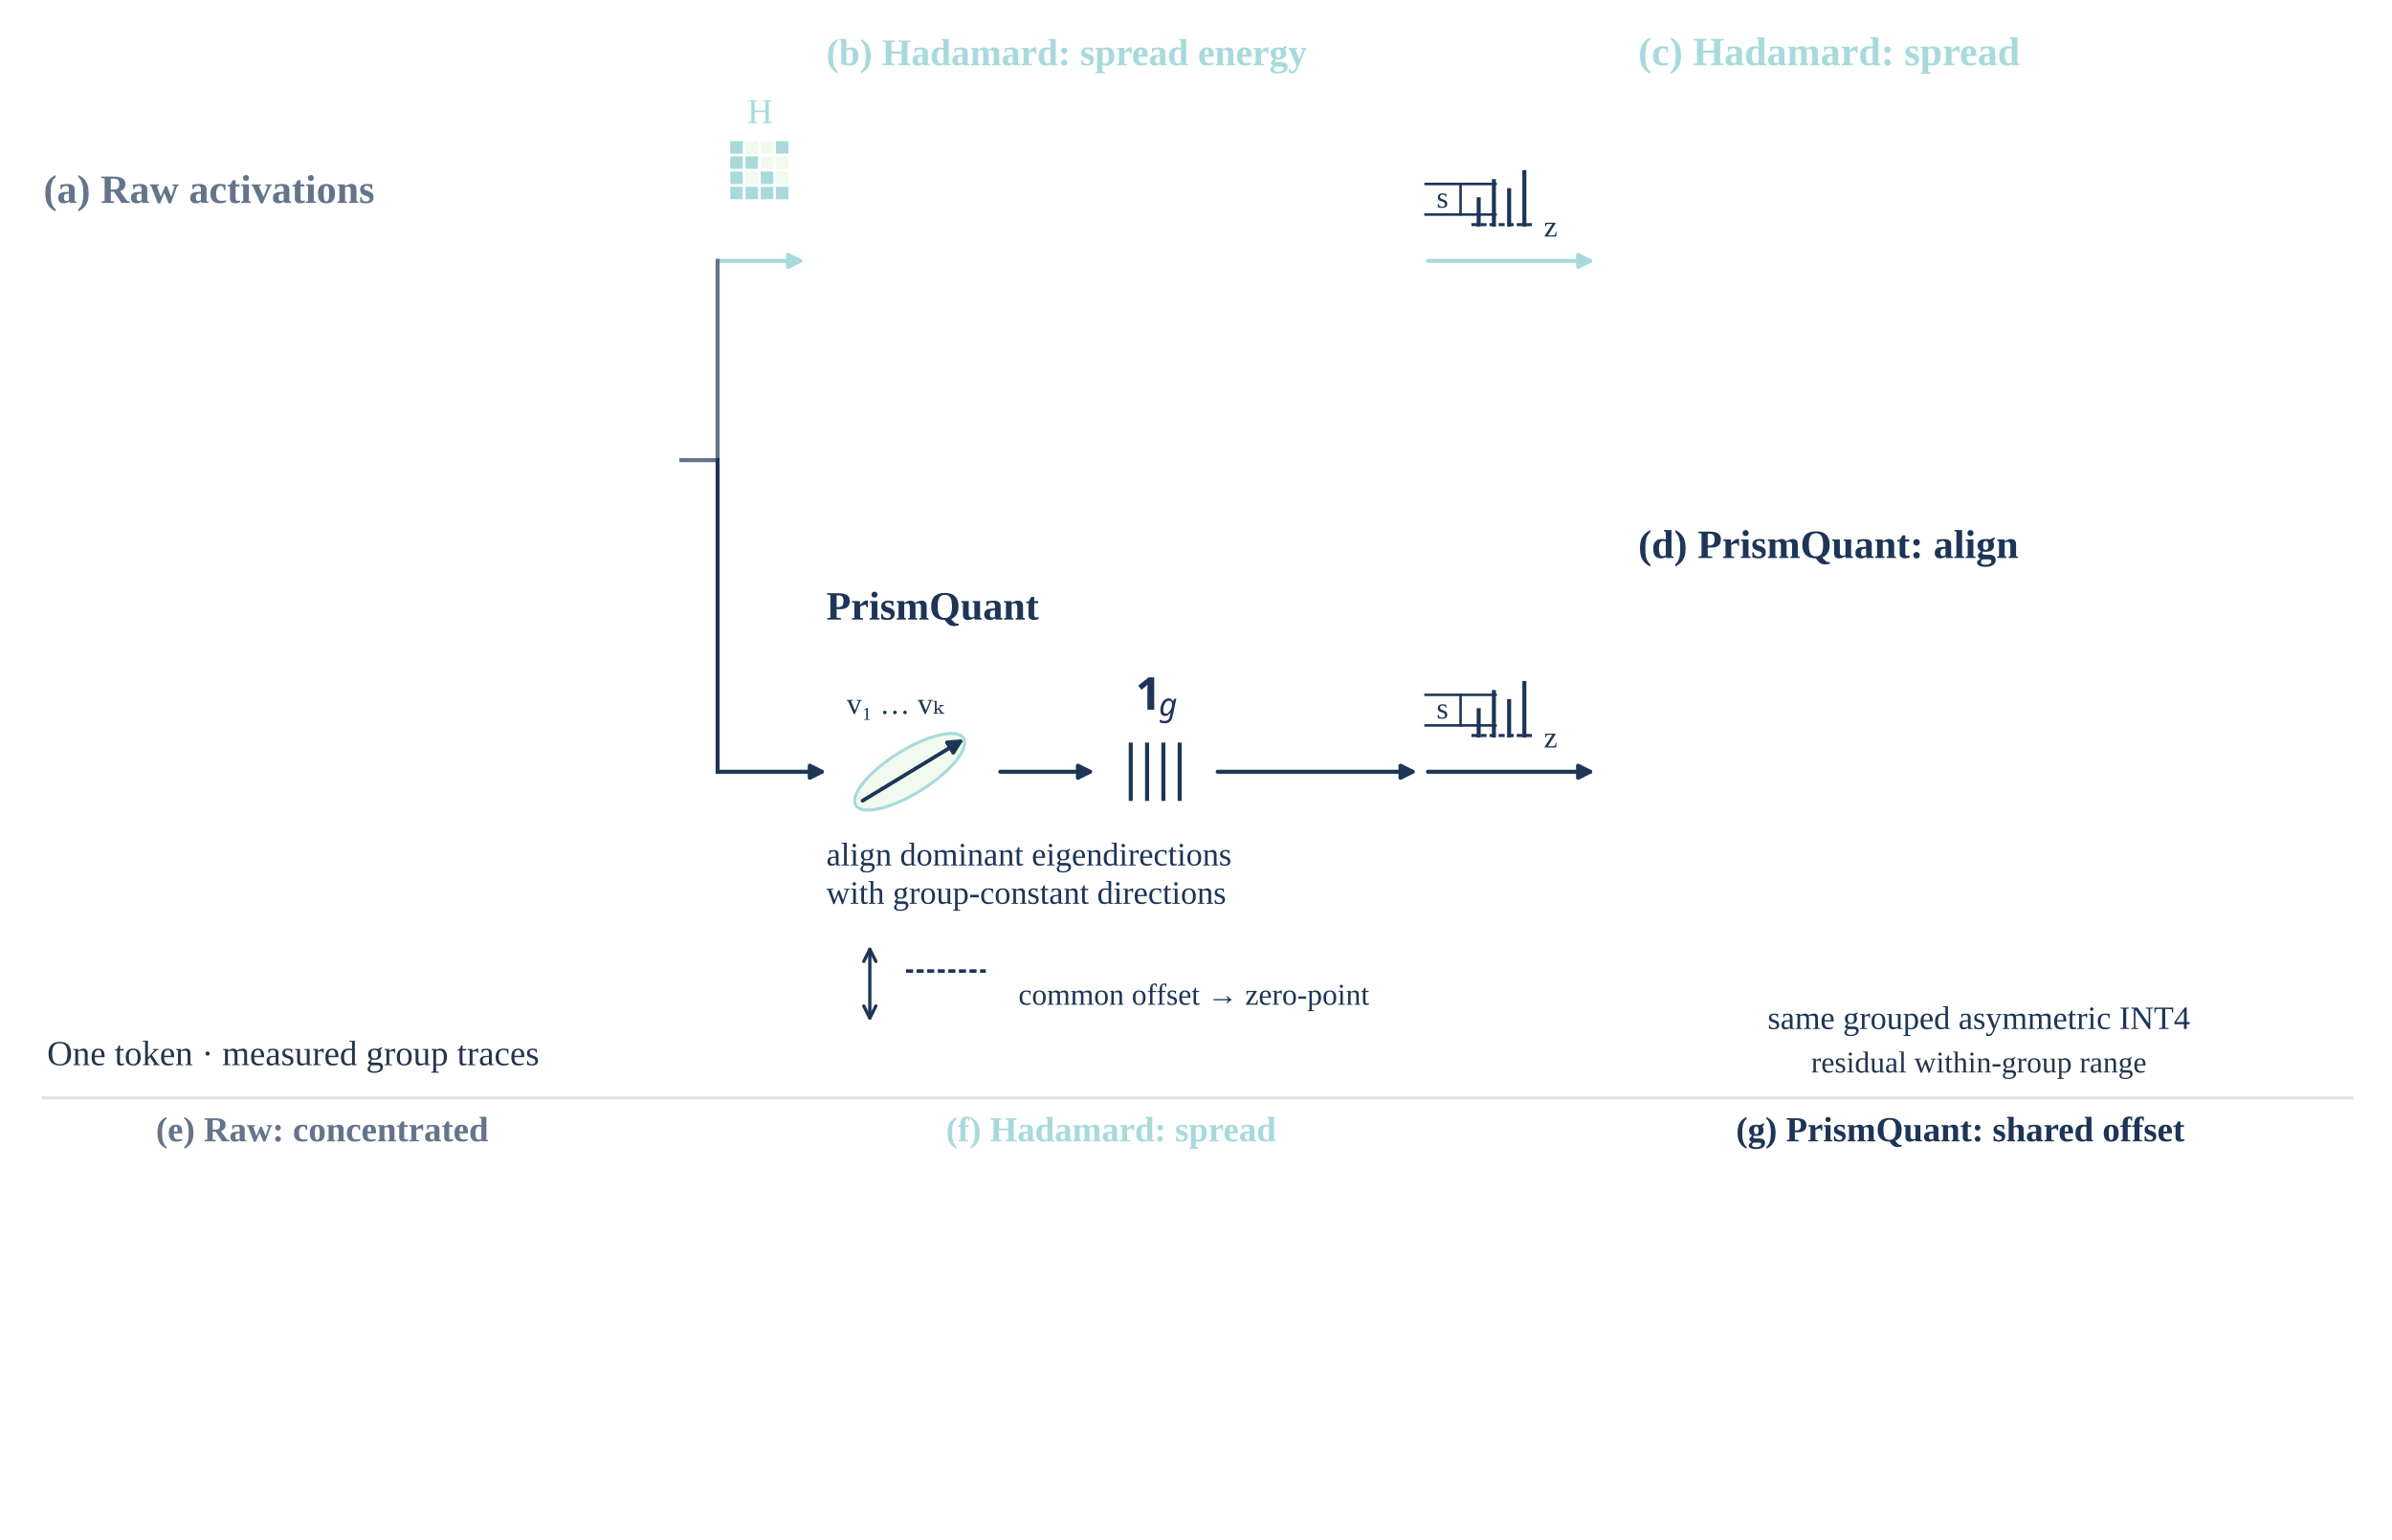
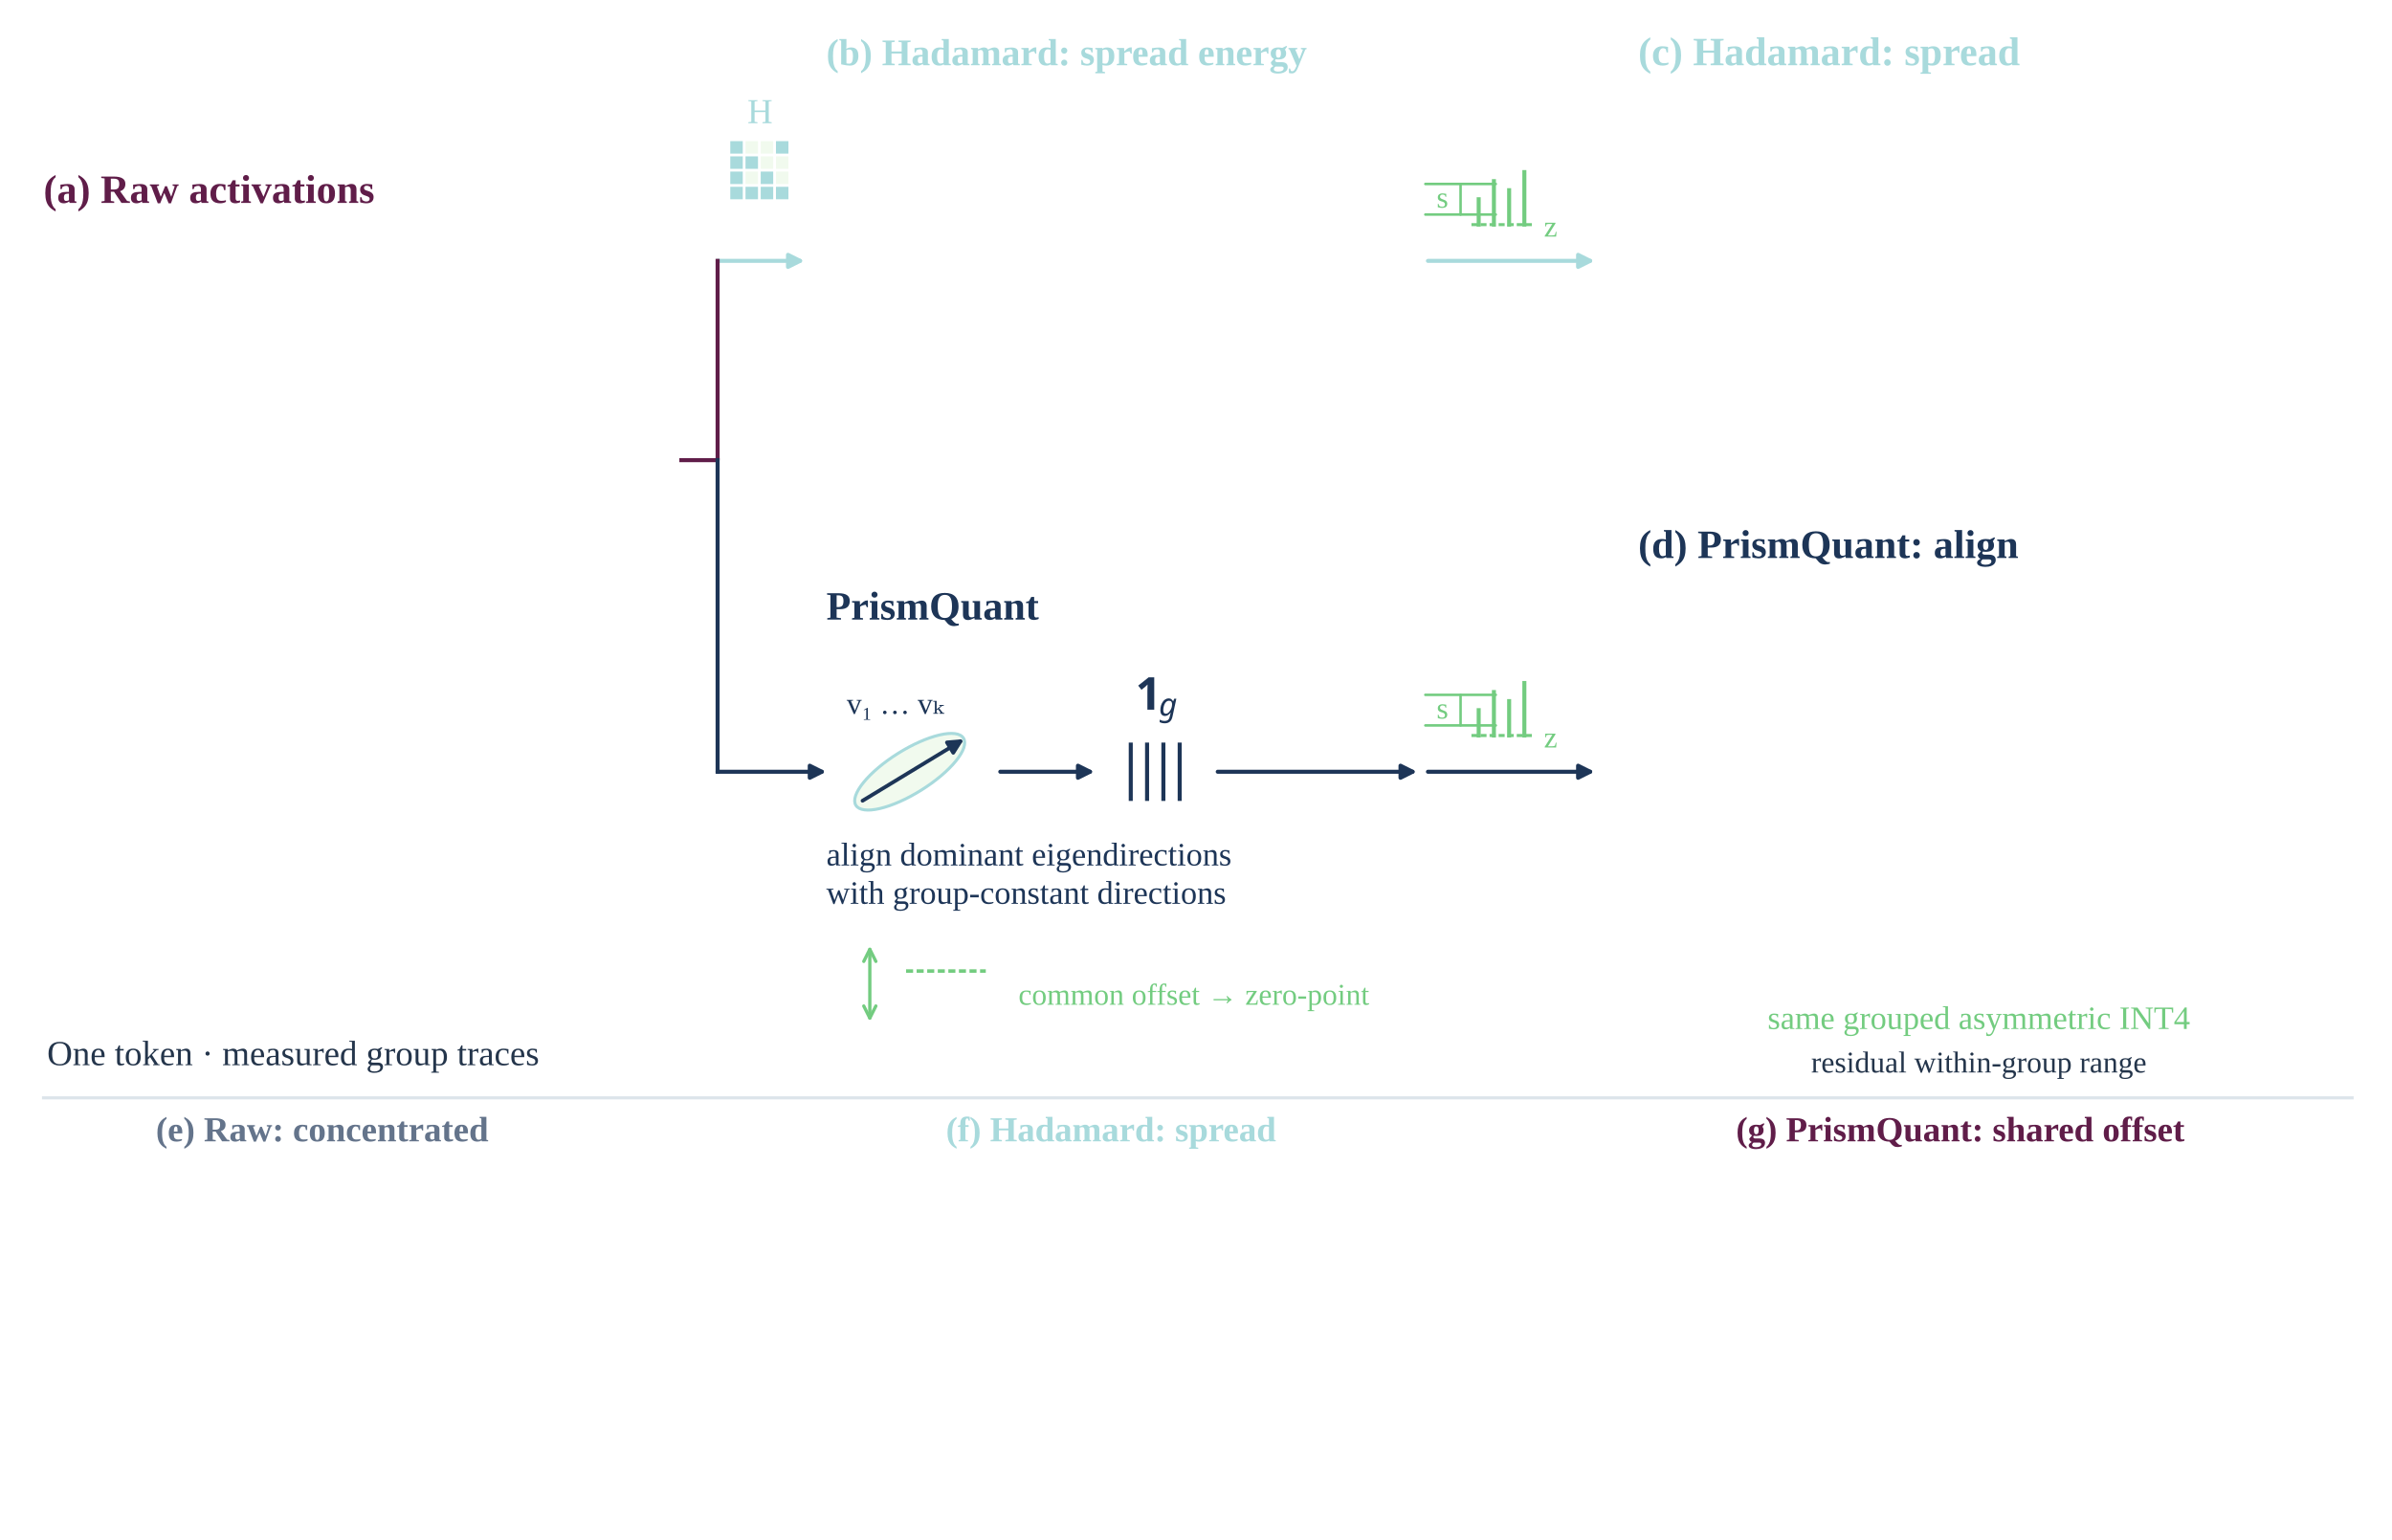
<svg xmlns="http://www.w3.org/2000/svg" width="475.2pt" height="306pt" viewBox="0 0 475.2 306" version="1.1">
  <defs>
    <style type="text/css">*{stroke-linejoin: round; stroke-linecap: butt}</style>
  </defs>
  <g id="figure_1">
    <g id="patch_1">
      <path d="M 0 306  L 475.2 306  L 475.2 0  L 0 0  L 0 306  z " style="fill: none" />
    </g>
    <g id="axes_1">
      <g id="patch_2">
-         <path d="M 142.56 51.84  Q 151.2 51.84 158.946 51.84  " clip-path="url(#p5b420496c4)" style="fill: none; stroke: #a8dadc; stroke-width: 0.8; stroke-linecap: round" />
-         <path d="M 156.546 50.64  L 158.946 51.84  L 156.546 53.04  z " clip-path="url(#p5b420496c4)" style="fill: #a8dadc; stroke: #a8dadc; stroke-width: 0.8; stroke-linecap: round" />
+         <path d="M 142.56 51.84  Q 151.2 51.84 158.946 51.84  " clip-path="url(#pf7d48c2f1f)" style="fill: none; stroke: #a8dadc; stroke-width: 0.8; stroke-linecap: round" />
+         <path d="M 156.546 50.64  L 158.946 51.84  L 156.546 53.04  z " clip-path="url(#pf7d48c2f1f)" style="fill: #a8dadc; stroke: #a8dadc; stroke-width: 0.8; stroke-linecap: round" />
      </g>
      <g id="patch_3">
-         <path d="M 142.56 153.36  Q 153.36 153.36 163.266 153.36  " clip-path="url(#p5b420496c4)" style="fill: none; stroke: #1d3557; stroke-width: 0.8; stroke-linecap: round" />
-         <path d="M 160.866 152.16  L 163.266 153.36  L 160.866 154.56  z " clip-path="url(#p5b420496c4)" style="fill: #1d3557; stroke: #1d3557; stroke-width: 0.8; stroke-linecap: round" />
+         <path d="M 142.56 153.36  Q 153.36 153.36 163.266 153.36  " clip-path="url(#pf7d48c2f1f)" style="fill: none; stroke: #1d3557; stroke-width: 0.8; stroke-linecap: round" />
+         <path d="M 160.866 152.16  L 163.266 153.36  L 160.866 154.56  z " clip-path="url(#pf7d48c2f1f)" style="fill: #1d3557; stroke: #1d3557; stroke-width: 0.8; stroke-linecap: round" />
      </g>
      <g id="patch_4">
-         <path d="M 145.08 39.6  L 147.56 39.6  L 147.56 37.12  L 145.08 37.12  z " clip-path="url(#p5b420496c4)" style="fill: #a8dadc" />
+         <path d="M 145.08 39.6  L 147.56 39.6  L 147.56 37.12  L 145.08 37.12  z " clip-path="url(#pf7d48c2f1f)" style="fill: #a8dadc" />
      </g>
      <g id="patch_5">
-         <path d="M 148.104 39.6  L 150.584 39.6  L 150.584 37.12  L 148.104 37.12  z " clip-path="url(#p5b420496c4)" style="fill: #a8dadc" />
+         <path d="M 148.104 39.6  L 150.584 39.6  L 150.584 37.12  L 148.104 37.12  z " clip-path="url(#pf7d48c2f1f)" style="fill: #a8dadc" />
      </g>
      <g id="patch_6">
-         <path d="M 151.128 39.6  L 153.608 39.6  L 153.608 37.12  L 151.128 37.12  z " clip-path="url(#p5b420496c4)" style="fill: #a8dadc" />
+         <path d="M 151.128 39.6  L 153.608 39.6  L 153.608 37.12  L 151.128 37.12  z " clip-path="url(#pf7d48c2f1f)" style="fill: #a8dadc" />
      </g>
      <g id="patch_7">
-         <path d="M 154.152 39.6  L 156.632 39.6  L 156.632 37.12  L 154.152 37.12  z " clip-path="url(#p5b420496c4)" style="fill: #a8dadc" />
+         <path d="M 154.152 39.6  L 156.632 39.6  L 156.632 37.12  L 154.152 37.12  z " clip-path="url(#pf7d48c2f1f)" style="fill: #a8dadc" />
      </g>
      <g id="patch_8">
-         <path d="M 145.08 36.576  L 147.56 36.576  L 147.56 34.096  L 145.08 34.096  z " clip-path="url(#p5b420496c4)" style="fill: #a8dadc" />
+         <path d="M 145.08 36.576  L 147.56 36.576  L 147.56 34.096  L 145.08 34.096  z " clip-path="url(#pf7d48c2f1f)" style="fill: #a8dadc" />
      </g>
      <g id="patch_9">
-         <path d="M 148.104 36.576  L 150.584 36.576  L 150.584 34.096  L 148.104 34.096  z " clip-path="url(#p5b420496c4)" style="fill: #f1faee" />
+         <path d="M 148.104 36.576  L 150.584 36.576  L 150.584 34.096  L 148.104 34.096  z " clip-path="url(#pf7d48c2f1f)" style="fill: #f1faee" />
      </g>
      <g id="patch_10">
-         <path d="M 151.128 36.576  L 153.608 36.576  L 153.608 34.096  L 151.128 34.096  z " clip-path="url(#p5b420496c4)" style="fill: #a8dadc" />
+         <path d="M 151.128 36.576  L 153.608 36.576  L 153.608 34.096  L 151.128 34.096  z " clip-path="url(#pf7d48c2f1f)" style="fill: #a8dadc" />
      </g>
      <g id="patch_11">
-         <path d="M 154.152 36.576  L 156.632 36.576  L 156.632 34.096  L 154.152 34.096  z " clip-path="url(#p5b420496c4)" style="fill: #f1faee" />
+         <path d="M 154.152 36.576  L 156.632 36.576  L 156.632 34.096  L 154.152 34.096  z " clip-path="url(#pf7d48c2f1f)" style="fill: #f1faee" />
      </g>
      <g id="patch_12">
-         <path d="M 145.08 33.552  L 147.56 33.552  L 147.56 31.072  L 145.08 31.072  z " clip-path="url(#p5b420496c4)" style="fill: #a8dadc" />
+         <path d="M 145.08 33.552  L 147.56 33.552  L 147.56 31.072  L 145.08 31.072  z " clip-path="url(#pf7d48c2f1f)" style="fill: #a8dadc" />
      </g>
      <g id="patch_13">
-         <path d="M 148.104 33.552  L 150.584 33.552  L 150.584 31.072  L 148.104 31.072  z " clip-path="url(#p5b420496c4)" style="fill: #a8dadc" />
+         <path d="M 148.104 33.552  L 150.584 33.552  L 150.584 31.072  L 148.104 31.072  z " clip-path="url(#pf7d48c2f1f)" style="fill: #a8dadc" />
      </g>
      <g id="patch_14">
-         <path d="M 151.128 33.552  L 153.608 33.552  L 153.608 31.072  L 151.128 31.072  z " clip-path="url(#p5b420496c4)" style="fill: #f1faee" />
+         <path d="M 151.128 33.552  L 153.608 33.552  L 153.608 31.072  L 151.128 31.072  z " clip-path="url(#pf7d48c2f1f)" style="fill: #f1faee" />
      </g>
      <g id="patch_15">
-         <path d="M 154.152 33.552  L 156.632 33.552  L 156.632 31.072  L 154.152 31.072  z " clip-path="url(#p5b420496c4)" style="fill: #f1faee" />
+         <path d="M 154.152 33.552  L 156.632 33.552  L 156.632 31.072  L 154.152 31.072  z " clip-path="url(#pf7d48c2f1f)" style="fill: #f1faee" />
      </g>
      <g id="patch_16">
-         <path d="M 145.08 30.528  L 147.56 30.528  L 147.56 28.048  L 145.08 28.048  z " clip-path="url(#p5b420496c4)" style="fill: #a8dadc" />
+         <path d="M 145.08 30.528  L 147.56 30.528  L 147.56 28.048  L 145.08 28.048  z " clip-path="url(#pf7d48c2f1f)" style="fill: #a8dadc" />
      </g>
      <g id="patch_17">
-         <path d="M 148.104 30.528  L 150.584 30.528  L 150.584 28.048  L 148.104 28.048  z " clip-path="url(#p5b420496c4)" style="fill: #f1faee" />
+         <path d="M 148.104 30.528  L 150.584 30.528  L 150.584 28.048  L 148.104 28.048  z " clip-path="url(#pf7d48c2f1f)" style="fill: #f1faee" />
      </g>
      <g id="patch_18">
-         <path d="M 151.128 30.528  L 153.608 30.528  L 153.608 28.048  L 151.128 28.048  z " clip-path="url(#p5b420496c4)" style="fill: #f1faee" />
+         <path d="M 151.128 30.528  L 153.608 30.528  L 153.608 28.048  L 151.128 28.048  z " clip-path="url(#pf7d48c2f1f)" style="fill: #f1faee" />
      </g>
      <g id="patch_19">
-         <path d="M 154.152 30.528  L 156.632 30.528  L 156.632 28.048  L 154.152 28.048  z " clip-path="url(#p5b420496c4)" style="fill: #a8dadc" />
+         <path d="M 154.152 30.528  L 156.632 30.528  L 156.632 28.048  L 154.152 28.048  z " clip-path="url(#pf7d48c2f1f)" style="fill: #a8dadc" />
      </g>
      <g id="patch_20">
-         <path d="M 283.68 51.84  Q 300.24 51.84 315.906 51.84  " clip-path="url(#p5b420496c4)" style="fill: none; stroke: #a8dadc; stroke-width: 0.8; stroke-linecap: round" />
-         <path d="M 313.506 50.64  L 315.906 51.84  L 313.506 53.04  z " clip-path="url(#p5b420496c4)" style="fill: #a8dadc; stroke: #a8dadc; stroke-width: 0.8; stroke-linecap: round" />
+         <path d="M 283.68 51.84  Q 300.24 51.84 315.906 51.84  " clip-path="url(#pf7d48c2f1f)" style="fill: none; stroke: #a8dadc; stroke-width: 0.8; stroke-linecap: round" />
+         <path d="M 313.506 50.64  L 315.906 51.84  L 313.506 53.04  z " clip-path="url(#pf7d48c2f1f)" style="fill: #a8dadc; stroke: #a8dadc; stroke-width: 0.8; stroke-linecap: round" />
      </g>
      <g id="patch_21">
-         <path d="M 283.68 153.36  Q 300.24 153.36 315.906 153.36  " clip-path="url(#p5b420496c4)" style="fill: none; stroke: #1d3557; stroke-width: 0.8; stroke-linecap: round" />
-         <path d="M 313.506 152.16  L 315.906 153.36  L 313.506 154.56  z " clip-path="url(#p5b420496c4)" style="fill: #1d3557; stroke: #1d3557; stroke-width: 0.8; stroke-linecap: round" />
+         <path d="M 283.68 153.36  Q 300.24 153.36 315.906 153.36  " clip-path="url(#pf7d48c2f1f)" style="fill: none; stroke: #1d3557; stroke-width: 0.8; stroke-linecap: round" />
+         <path d="M 313.506 152.16  L 315.906 153.36  L 313.506 154.56  z " clip-path="url(#pf7d48c2f1f)" style="fill: #1d3557; stroke: #1d3557; stroke-width: 0.8; stroke-linecap: round" />
      </g>
      <g id="patch_22">
-         <path d="M 183.009 157.024  C 185.843 155.253 188.32 153.168 189.894 151.229  C 191.469 149.29 192.013 147.655 191.405 146.683  C 190.798 145.711 189.09 145.483 186.657 146.048  C 184.224 146.613 181.265 147.926 178.431 149.696  C 175.597 151.467 173.12 153.552 171.546 155.491  C 169.971 157.43 169.427 159.065 170.035 160.037  C 170.642 161.009 172.35 161.237 174.783 160.672  C 177.216 160.107 180.175 158.794 183.009 157.024  z " clip-path="url(#p5b420496c4)" style="fill: #f1faee; stroke: #a8dadc; stroke-width: 0.6; stroke-linejoin: miter" />
+         <path d="M 183.009 157.024  C 185.843 155.253 188.32 153.168 189.894 151.229  C 191.469 149.29 192.013 147.655 191.405 146.683  C 190.798 145.711 189.09 145.483 186.657 146.048  C 184.224 146.613 181.265 147.926 178.431 149.696  C 175.597 151.467 173.12 153.552 171.546 155.491  C 169.971 157.43 169.427 159.065 170.035 160.037  C 170.642 161.009 172.35 161.237 174.783 160.672  C 177.216 160.107 180.175 158.794 183.009 157.024  z " clip-path="url(#pf7d48c2f1f)" style="fill: #f1faee; stroke: #a8dadc; stroke-width: 0.6; stroke-linejoin: miter" />
      </g>
      <g id="patch_23">
-         <path d="M 171.36 159.12  Q 181.44 153 190.803 147.315  " clip-path="url(#p5b420496c4)" style="fill: none; stroke: #1d3557; stroke-width: 0.75; stroke-linecap: round" />
-         <path d="M 188.129 147.535  L 190.803 147.315  L 189.375 149.586  z " clip-path="url(#p5b420496c4)" style="fill: #1d3557; stroke: #1d3557; stroke-width: 0.75; stroke-linecap: round" />
+         <path d="M 171.36 159.12  Q 181.44 153 190.803 147.315  " clip-path="url(#pf7d48c2f1f)" style="fill: none; stroke: #1d3557; stroke-width: 0.75; stroke-linecap: round" />
+         <path d="M 188.129 147.535  L 190.803 147.315  L 189.375 149.586  z " clip-path="url(#pf7d48c2f1f)" style="fill: #1d3557; stroke: #1d3557; stroke-width: 0.75; stroke-linecap: round" />
      </g>
      <g id="patch_24">
-         <path d="M 198.72 153.36  Q 208.08 153.36 216.546 153.36  " clip-path="url(#p5b420496c4)" style="fill: none; stroke: #1d3557; stroke-width: 0.8; stroke-linecap: round" />
-         <path d="M 214.146 152.16  L 216.546 153.36  L 214.146 154.56  z " clip-path="url(#p5b420496c4)" style="fill: #1d3557; stroke: #1d3557; stroke-width: 0.8; stroke-linecap: round" />
+         <path d="M 198.72 153.36  Q 208.08 153.36 216.546 153.36  " clip-path="url(#pf7d48c2f1f)" style="fill: none; stroke: #1d3557; stroke-width: 0.8; stroke-linecap: round" />
+         <path d="M 214.146 152.16  L 216.546 153.36  L 214.146 154.56  z " clip-path="url(#pf7d48c2f1f)" style="fill: #1d3557; stroke: #1d3557; stroke-width: 0.8; stroke-linecap: round" />
      </g>
      <g id="patch_25">
-         <path d="M 241.92 153.36  Q 261.72 153.36 280.626 153.36  " clip-path="url(#p5b420496c4)" style="fill: none; stroke: #1d3557; stroke-width: 0.8; stroke-linecap: round" />
-         <path d="M 278.226 152.16  L 280.626 153.36  L 278.226 154.56  z " clip-path="url(#p5b420496c4)" style="fill: #1d3557; stroke: #1d3557; stroke-width: 0.8; stroke-linecap: round" />
+         <path d="M 241.92 153.36  Q 261.72 153.36 280.626 153.36  " clip-path="url(#pf7d48c2f1f)" style="fill: none; stroke: #1d3557; stroke-width: 0.8; stroke-linecap: round" />
+         <path d="M 278.226 152.16  L 280.626 153.36  L 278.226 154.56  z " clip-path="url(#pf7d48c2f1f)" style="fill: #1d3557; stroke: #1d3557; stroke-width: 0.8; stroke-linecap: round" />
      </g>
      <g id="patch_26">
-         <path d="M 172.8 188.647  Q 172.8 195.48 172.8 202.313  " clip-path="url(#p5b420496c4)" style="fill: none; stroke: #1d3557; stroke-width: 0.65; stroke-linecap: round" />
-         <path d="M 171.6 191.047  L 172.8 188.647  L 174 191.047  " clip-path="url(#p5b420496c4)" style="fill: none; stroke: #1d3557; stroke-width: 0.65; stroke-linecap: round" />
-         <path d="M 174 199.913  L 172.8 202.313  L 171.6 199.913  " clip-path="url(#p5b420496c4)" style="fill: none; stroke: #1d3557; stroke-width: 0.65; stroke-linecap: round" />
+         <path d="M 172.8 188.647  Q 172.8 195.48 172.8 202.313  " clip-path="url(#pf7d48c2f1f)" style="fill: none; stroke: #73cc80; stroke-width: 0.65; stroke-linecap: round" />
+         <path d="M 171.6 191.047  L 172.8 188.647  L 174 191.047  " clip-path="url(#pf7d48c2f1f)" style="fill: none; stroke: #73cc80; stroke-width: 0.65; stroke-linecap: round" />
+         <path d="M 174 199.913  L 172.8 202.313  L 171.6 199.913  " clip-path="url(#pf7d48c2f1f)" style="fill: none; stroke: #73cc80; stroke-width: 0.65; stroke-linecap: round" />
      </g>
      <g id="line2d_1">
-         <path d="M 135.36 91.44  L 142.56 91.44  L 142.56 51.84  " clip-path="url(#p5b420496c4)" style="fill: none; stroke: #64748b; stroke-width: 0.8; stroke-linecap: square" />
+         <path d="M 135.36 91.44  L 142.56 91.44  L 142.56 51.84  " clip-path="url(#pf7d48c2f1f)" style="fill: none; stroke: #601d49; stroke-width: 0.8; stroke-linecap: square" />
      </g>
      <g id="line2d_2">
-         <path d="M 142.56 91.44  L 142.56 153.36  " clip-path="url(#p5b420496c4)" style="fill: none; stroke: #1d3557; stroke-width: 0.8; stroke-linecap: square" />
+         <path d="M 142.56 91.44  L 142.56 153.36  " clip-path="url(#pf7d48c2f1f)" style="fill: none; stroke: #1d3557; stroke-width: 0.8; stroke-linecap: square" />
      </g>
      <g id="line2d_3">
-         <path d="M 293.76 44.64  L 293.76 39.6  " clip-path="url(#p5b420496c4)" style="fill: none; stroke: #1d3557; stroke-width: 0.8; stroke-linecap: square" />
+         <path d="M 293.76 44.64  L 293.76 39.6  " clip-path="url(#pf7d48c2f1f)" style="fill: none; stroke: #73cc80; stroke-width: 0.8; stroke-linecap: square" />
      </g>
      <g id="line2d_4">
-         <path d="M 296.784 44.64  L 296.784 36  " clip-path="url(#p5b420496c4)" style="fill: none; stroke: #1d3557; stroke-width: 0.8; stroke-linecap: square" />
+         <path d="M 296.784 44.64  L 296.784 36  " clip-path="url(#pf7d48c2f1f)" style="fill: none; stroke: #73cc80; stroke-width: 0.8; stroke-linecap: square" />
      </g>
      <g id="line2d_5">
-         <path d="M 299.808 44.64  L 299.808 37.8  " clip-path="url(#p5b420496c4)" style="fill: none; stroke: #1d3557; stroke-width: 0.8; stroke-linecap: square" />
+         <path d="M 299.808 44.64  L 299.808 37.8  " clip-path="url(#pf7d48c2f1f)" style="fill: none; stroke: #73cc80; stroke-width: 0.8; stroke-linecap: square" />
      </g>
      <g id="line2d_6">
-         <path d="M 302.832 44.64  L 302.832 34.2  " clip-path="url(#p5b420496c4)" style="fill: none; stroke: #1d3557; stroke-width: 0.8; stroke-linecap: square" />
+         <path d="M 302.832 44.64  L 302.832 34.2  " clip-path="url(#pf7d48c2f1f)" style="fill: none; stroke: #73cc80; stroke-width: 0.8; stroke-linecap: square" />
      </g>
      <g id="line2d_7">
-         <path d="M 292.32 44.64  L 304.56 44.64  " clip-path="url(#p5b420496c4)" style="fill: none; stroke-dasharray: 1.2,0.6; stroke-dashoffset: 0; stroke: #1d3557; stroke-width: 0.6" />
+         <path d="M 292.32 44.64  L 304.56 44.64  " clip-path="url(#pf7d48c2f1f)" style="fill: none; stroke-dasharray: 1.2,0.6; stroke-dashoffset: 0; stroke: #73cc80; stroke-width: 0.6" />
      </g>
      <g id="line2d_8">
-         <path d="M 293.76 146.16  L 293.76 141.12  " clip-path="url(#p5b420496c4)" style="fill: none; stroke: #1d3557; stroke-width: 0.8; stroke-linecap: square" />
+         <path d="M 293.76 146.16  L 293.76 141.12  " clip-path="url(#pf7d48c2f1f)" style="fill: none; stroke: #73cc80; stroke-width: 0.8; stroke-linecap: square" />
      </g>
      <g id="line2d_9">
-         <path d="M 296.784 146.16  L 296.784 137.52  " clip-path="url(#p5b420496c4)" style="fill: none; stroke: #1d3557; stroke-width: 0.8; stroke-linecap: square" />
+         <path d="M 296.784 146.16  L 296.784 137.52  " clip-path="url(#pf7d48c2f1f)" style="fill: none; stroke: #73cc80; stroke-width: 0.8; stroke-linecap: square" />
      </g>
      <g id="line2d_10">
-         <path d="M 299.808 146.16  L 299.808 139.32  " clip-path="url(#p5b420496c4)" style="fill: none; stroke: #1d3557; stroke-width: 0.8; stroke-linecap: square" />
+         <path d="M 299.808 146.16  L 299.808 139.32  " clip-path="url(#pf7d48c2f1f)" style="fill: none; stroke: #73cc80; stroke-width: 0.8; stroke-linecap: square" />
      </g>
      <g id="line2d_11">
-         <path d="M 302.832 146.16  L 302.832 135.72  " clip-path="url(#p5b420496c4)" style="fill: none; stroke: #1d3557; stroke-width: 0.8; stroke-linecap: square" />
+         <path d="M 302.832 146.16  L 302.832 135.72  " clip-path="url(#pf7d48c2f1f)" style="fill: none; stroke: #73cc80; stroke-width: 0.8; stroke-linecap: square" />
      </g>
      <g id="line2d_12">
-         <path d="M 292.32 146.16  L 304.56 146.16  " clip-path="url(#p5b420496c4)" style="fill: none; stroke-dasharray: 1.2,0.6; stroke-dashoffset: 0; stroke: #1d3557; stroke-width: 0.6" />
+         <path d="M 292.32 146.16  L 304.56 146.16  " clip-path="url(#pf7d48c2f1f)" style="fill: none; stroke-dasharray: 1.2,0.6; stroke-dashoffset: 0; stroke: #73cc80; stroke-width: 0.6" />
      </g>
      <g id="line2d_13">
-         <path d="M 224.64 158.76  L 224.64 147.96  " clip-path="url(#p5b420496c4)" style="fill: none; stroke: #1d3557; stroke-width: 0.8; stroke-linecap: square" />
+         <path d="M 224.64 158.76  L 224.64 147.96  " clip-path="url(#pf7d48c2f1f)" style="fill: none; stroke: #1d3557; stroke-width: 0.8; stroke-linecap: square" />
      </g>
      <g id="line2d_14">
-         <path d="M 227.88 158.76  L 227.88 147.96  " clip-path="url(#p5b420496c4)" style="fill: none; stroke: #1d3557; stroke-width: 0.8; stroke-linecap: square" />
+         <path d="M 227.88 158.76  L 227.88 147.96  " clip-path="url(#pf7d48c2f1f)" style="fill: none; stroke: #1d3557; stroke-width: 0.8; stroke-linecap: square" />
      </g>
      <g id="line2d_15">
-         <path d="M 231.12 158.76  L 231.12 147.96  " clip-path="url(#p5b420496c4)" style="fill: none; stroke: #1d3557; stroke-width: 0.8; stroke-linecap: square" />
+         <path d="M 231.12 158.76  L 231.12 147.96  " clip-path="url(#pf7d48c2f1f)" style="fill: none; stroke: #1d3557; stroke-width: 0.8; stroke-linecap: square" />
      </g>
      <g id="line2d_16">
-         <path d="M 234.36 158.76  L 234.36 147.96  " clip-path="url(#p5b420496c4)" style="fill: none; stroke: #1d3557; stroke-width: 0.8; stroke-linecap: square" />
+         <path d="M 234.36 158.76  L 234.36 147.96  " clip-path="url(#pf7d48c2f1f)" style="fill: none; stroke: #1d3557; stroke-width: 0.8; stroke-linecap: square" />
      </g>
      <g id="line2d_17">
-         <path d="M 180 192.96  L 195.84 192.96  " clip-path="url(#p5b420496c4)" style="fill: none; stroke-dasharray: 1.4,0.7; stroke-dashoffset: 0; stroke: #1d3557; stroke-width: 0.7" />
+         <path d="M 180 192.96  L 195.84 192.96  " clip-path="url(#pf7d48c2f1f)" style="fill: none; stroke-dasharray: 1.4,0.7; stroke-dashoffset: 0; stroke: #73cc80; stroke-width: 0.7" />
      </g>
      <g id="line2d_18">
-         <path d="M 8.64 218.16  L 467.28 218.16  " clip-path="url(#p5b420496c4)" style="fill: none; stroke: #dce4ea; stroke-width: 0.6; stroke-linecap: square" />
+         <path d="M 8.64 218.16  L 467.28 218.16  " clip-path="url(#pf7d48c2f1f)" style="fill: none; stroke: #dce4ea; stroke-width: 0.6; stroke-linecap: square" />
      </g>
      <g id="text_1">
        <text style="font-size: 7px; font-family: 'Times New Roman', 'Liberation Serif', 'DejaVu Serif', serif; text-anchor: middle; fill: #a8dadc" x="150.984" y="24.48" transform="rotate(-0 150.984 24.48)">H</text>
      </g>
      <g id="text_2">
-         <text style="font-size: 6px; font-family: 'Times New Roman', 'Liberation Serif', 'DejaVu Serif', serif; text-anchor: start; fill: #1d3557" x="306.72" y="47.016" transform="rotate(-0 306.72 47.01562)">z</text>
+         <text style="font-size: 6px; font-family: 'Times New Roman', 'Liberation Serif', 'DejaVu Serif', serif; text-anchor: start; fill: #73cc80" x="306.72" y="47.016" transform="rotate(-0 306.72 47.01562)">z</text>
      </g>
      <g id="text_3">
-         <text style="font-size: 6px; font-family: 'Times New Roman', 'Liberation Serif', 'DejaVu Serif', serif; text-anchor: middle; fill: #1d3557" x="286.56" y="41.256" transform="rotate(-0 286.56 41.25563)">s</text>
+         <text style="font-size: 6px; font-family: 'Times New Roman', 'Liberation Serif', 'DejaVu Serif', serif; text-anchor: middle; fill: #73cc80" x="286.56" y="41.256" transform="rotate(-0 286.56 41.25563)">s</text>
      </g>
      <g id="patch_27">
-         <path d="M 290.16 42.637  Q 290.16 39.598 290.16 36.559  " style="fill: none; stroke: #1d3557; stroke-width: 0.5; stroke-linecap: round" />
-         <path d="M 283.16 42.637  L 283.16 42.637  L 297.16 42.637  L 297.16 42.637  " style="fill: none; stroke: #1d3557; stroke-width: 0.5; stroke-linecap: round" />
-         <path d="M 297.16 36.559  L 297.16 36.559  L 283.16 36.559  L 283.16 36.559  " style="fill: none; stroke: #1d3557; stroke-width: 0.5; stroke-linecap: round" />
+         <path d="M 290.16 42.637  Q 290.16 39.598 290.16 36.559  " style="fill: none; stroke: #73cc80; stroke-width: 0.5; stroke-linecap: round" />
+         <path d="M 283.16 42.637  L 283.16 42.637  L 297.16 42.637  L 297.16 42.637  " style="fill: none; stroke: #73cc80; stroke-width: 0.5; stroke-linecap: round" />
+         <path d="M 297.16 36.559  L 297.16 36.559  L 283.16 36.559  L 283.16 36.559  " style="fill: none; stroke: #73cc80; stroke-width: 0.5; stroke-linecap: round" />
      </g>
      <g id="text_4">
-         <text style="font-size: 6px; font-family: 'Times New Roman', 'Liberation Serif', 'DejaVu Serif', serif; text-anchor: start; fill: #1d3557" x="306.72" y="148.536" transform="rotate(-0 306.72 148.5356)">z</text>
+         <text style="font-size: 6px; font-family: 'Times New Roman', 'Liberation Serif', 'DejaVu Serif', serif; text-anchor: start; fill: #73cc80" x="306.72" y="148.536" transform="rotate(-0 306.72 148.5356)">z</text>
      </g>
      <g id="text_5">
-         <text style="font-size: 6px; font-family: 'Times New Roman', 'Liberation Serif', 'DejaVu Serif', serif; text-anchor: middle; fill: #1d3557" x="286.56" y="142.776" transform="rotate(-0 286.56 142.7756)">s</text>
+         <text style="font-size: 6px; font-family: 'Times New Roman', 'Liberation Serif', 'DejaVu Serif', serif; text-anchor: middle; fill: #73cc80" x="286.56" y="142.776" transform="rotate(-0 286.56 142.7756)">s</text>
      </g>
      <g id="patch_28">
-         <path d="M 290.16 144.157  Q 290.16 141.118 290.16 138.079  " style="fill: none; stroke: #1d3557; stroke-width: 0.5; stroke-linecap: round" />
-         <path d="M 283.16 144.157  L 283.16 144.157  L 297.16 144.157  L 297.16 144.157  " style="fill: none; stroke: #1d3557; stroke-width: 0.5; stroke-linecap: round" />
-         <path d="M 297.16 138.079  L 297.16 138.079  L 283.16 138.079  L 283.16 138.079  " style="fill: none; stroke: #1d3557; stroke-width: 0.5; stroke-linecap: round" />
+         <path d="M 290.16 144.157  Q 290.16 141.118 290.16 138.079  " style="fill: none; stroke: #73cc80; stroke-width: 0.5; stroke-linecap: round" />
+         <path d="M 283.16 144.157  L 283.16 144.157  L 297.16 144.157  L 297.16 144.157  " style="fill: none; stroke: #73cc80; stroke-width: 0.5; stroke-linecap: round" />
+         <path d="M 297.16 138.079  L 297.16 138.079  L 283.16 138.079  L 283.16 138.079  " style="fill: none; stroke: #73cc80; stroke-width: 0.5; stroke-linecap: round" />
      </g>
      <g id="text_6">
        <text style="font-size: 6px; font-family: 'Times New Roman', 'Liberation Serif', 'DejaVu Serif', serif; text-anchor: middle; fill: #1d3557" x="177.84" y="141.84" transform="rotate(-0 177.84 141.84)">v₁ … vₖ</text>
      </g>
      <g id="text_7">
        <g style="fill: #1d3557" transform="translate(225.585 141.84)">
          <text>
            <tspan x="0" y="-0.812" style="font-weight: 700; font-size: 9px; font-family: 'STIXGeneral'; fill: #1d3557">1</tspan>
            <tspan x="4.639" y="0.378" style="font-style: italic; font-size: 6.3px; font-family: 'STIXGeneral'; fill: #1d3557">g</tspan>
          </text>
        </g>
      </g>
      <g id="text_8">
        <text style="font-weight: 700; font-size: 8px; font-family: 'Times New Roman', 'Liberation Serif', 'DejaVu Serif', serif; text-anchor: start; fill: #1d3557" x="164.16" y="123.12" transform="rotate(-0 164.16 123.12)">PrismQuant</text>
      </g>
      <g id="text_9">
        <text style="font-size: 6.5px; font-family: 'Times New Roman', 'Liberation Serif', 'DejaVu Serif', serif; fill: #1d3557" transform="translate(164.16 171.979)">align dominant eigendirections</text>
        <text style="font-size: 6.5px; font-family: 'Times New Roman', 'Liberation Serif', 'DejaVu Serif', serif; fill: #1d3557" transform="translate(164.16 179.5969)">with group-constant directions</text>
      </g>
      <g id="text_10">
-         <text style="font-size: 6px; font-family: 'Times New Roman', 'Liberation Serif', 'DejaVu Serif', serif; text-anchor: start; fill: #1d3557" x="202.32" y="199.656" transform="rotate(-0 202.32 199.6556)">common offset → zero-point</text>
+         <text style="font-size: 6px; font-family: 'Times New Roman', 'Liberation Serif', 'DejaVu Serif', serif; text-anchor: start; fill: #73cc80" x="202.32" y="199.656" transform="rotate(-0 202.32 199.6556)">common offset → zero-point</text>
      </g>
      <g id="text_11">
-         <text style="font-weight: 700; font-size: 8px; font-family: 'Times New Roman', 'Liberation Serif', 'DejaVu Serif', serif; text-anchor: start; fill: #64748b" x="8.64" y="40.32" transform="rotate(-0 8.64 40.32)">(a)  Raw activations</text>
+         <text style="font-weight: 700; font-size: 8px; font-family: 'Times New Roman', 'Liberation Serif', 'DejaVu Serif', serif; text-anchor: start; fill: #601d49" x="8.64" y="40.32" transform="rotate(-0 8.64 40.32)">(a)  Raw activations</text>
      </g>
      <g id="text_12">
        <text style="font-weight: 700; font-size: 7.5px; font-family: 'Times New Roman', 'Liberation Serif', 'DejaVu Serif', serif; text-anchor: start; fill: #a8dadc" x="164.16" y="12.96" transform="rotate(-0 164.16 12.96)">(b)  Hadamard: spread energy</text>
      </g>
      <g id="text_13">
        <text style="font-weight: 700; font-size: 8px; font-family: 'Times New Roman', 'Liberation Serif', 'DejaVu Serif', serif; text-anchor: start; fill: #a8dadc" x="325.44" y="12.96" transform="rotate(-0 325.44 12.96)">(c)  Hadamard: spread</text>
      </g>
      <g id="text_14">
        <text style="font-weight: 700; font-size: 8px; font-family: 'Times New Roman', 'Liberation Serif', 'DejaVu Serif', serif; text-anchor: start; fill: #1d3557" x="325.44" y="110.88" transform="rotate(-0 325.44 110.88)">(d)  PrismQuant: align</text>
      </g>
      <g id="text_15">
-         <text style="font-size: 6.5px; font-family: 'Times New Roman', 'Liberation Serif', 'DejaVu Serif', serif; text-anchor: middle; fill: #1d3557" x="393.12" y="204.48" transform="rotate(-0 393.12 204.48)">same grouped asymmetric INT4</text>
+         <text style="font-size: 6.5px; font-family: 'Times New Roman', 'Liberation Serif', 'DejaVu Serif', serif; text-anchor: middle; fill: #73cc80" x="393.12" y="204.48" transform="rotate(-0 393.12 204.48)">same grouped asymmetric INT4</text>
      </g>
      <g id="text_16">
        <text style="font-size: 6px; font-family: 'Times New Roman', 'Liberation Serif', 'DejaVu Serif', serif; text-anchor: middle; fill: #24354b" x="393.12" y="213.12" transform="rotate(-0 393.12 213.12)">residual within-group range</text>
      </g>
      <g id="text_17">
        <text style="font-size: 7px; font-family: 'Times New Roman', 'Liberation Serif', 'DejaVu Serif', serif; text-anchor: start; fill: #24354b" x="9.36" y="211.68" transform="rotate(-0 9.36 211.68)">One token · measured group traces</text>
      </g>
      <g id="text_18">
        <text style="font-weight: 700; font-size: 7px; font-family: 'Times New Roman', 'Liberation Serif', 'DejaVu Serif', serif; text-anchor: start; fill: #64748b" x="30.96" y="226.8" transform="rotate(-0 30.96 226.8)">(e)  Raw: concentrated</text>
      </g>
      <g id="text_19">
        <text style="font-weight: 700; font-size: 7px; font-family: 'Times New Roman', 'Liberation Serif', 'DejaVu Serif', serif; text-anchor: start; fill: #a8dadc" x="187.92" y="226.8" transform="rotate(-0 187.92 226.8)">(f)  Hadamard: spread</text>
      </g>
      <g id="text_20">
-         <text style="font-weight: 700; font-size: 7px; font-family: 'Times New Roman', 'Liberation Serif', 'DejaVu Serif', serif; text-anchor: start; fill: #1d3557" x="344.88" y="226.8" transform="rotate(-0 344.88 226.8)">(g)  PrismQuant: shared offset</text>
+         <text style="font-weight: 700; font-size: 7px; font-family: 'Times New Roman', 'Liberation Serif', 'DejaVu Serif', serif; text-anchor: start; fill: #601d49" x="344.88" y="226.8" transform="rotate(-0 344.88 226.8)">(g)  PrismQuant: shared offset</text>
      </g>
    </g>
  </g>
  <defs>
-     <clipPath id="p5b420496c4">
+     <clipPath id="pf7d48c2f1f">
      <rect x="0" y="0" width="475.2" height="306" />
    </clipPath>
  </defs>
</svg>
